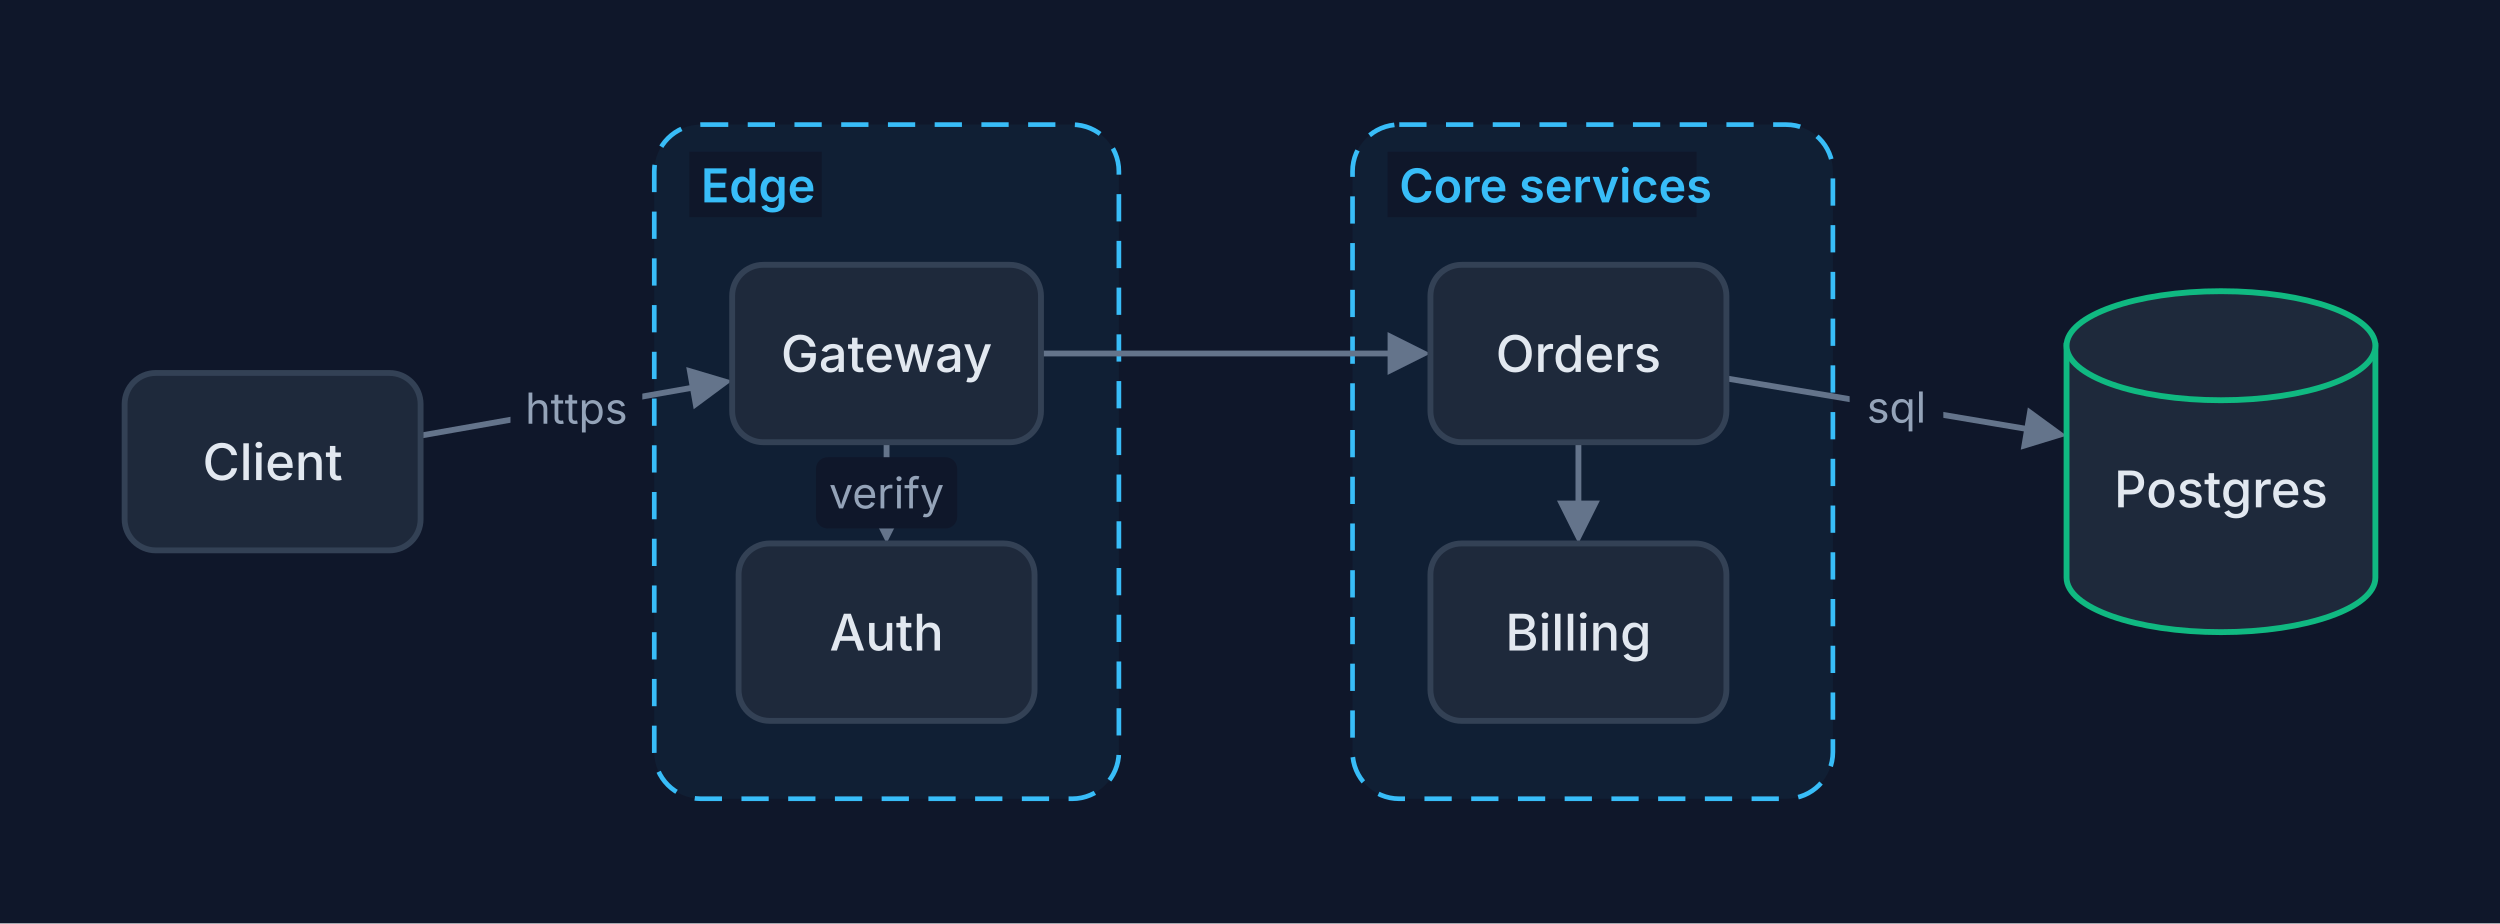
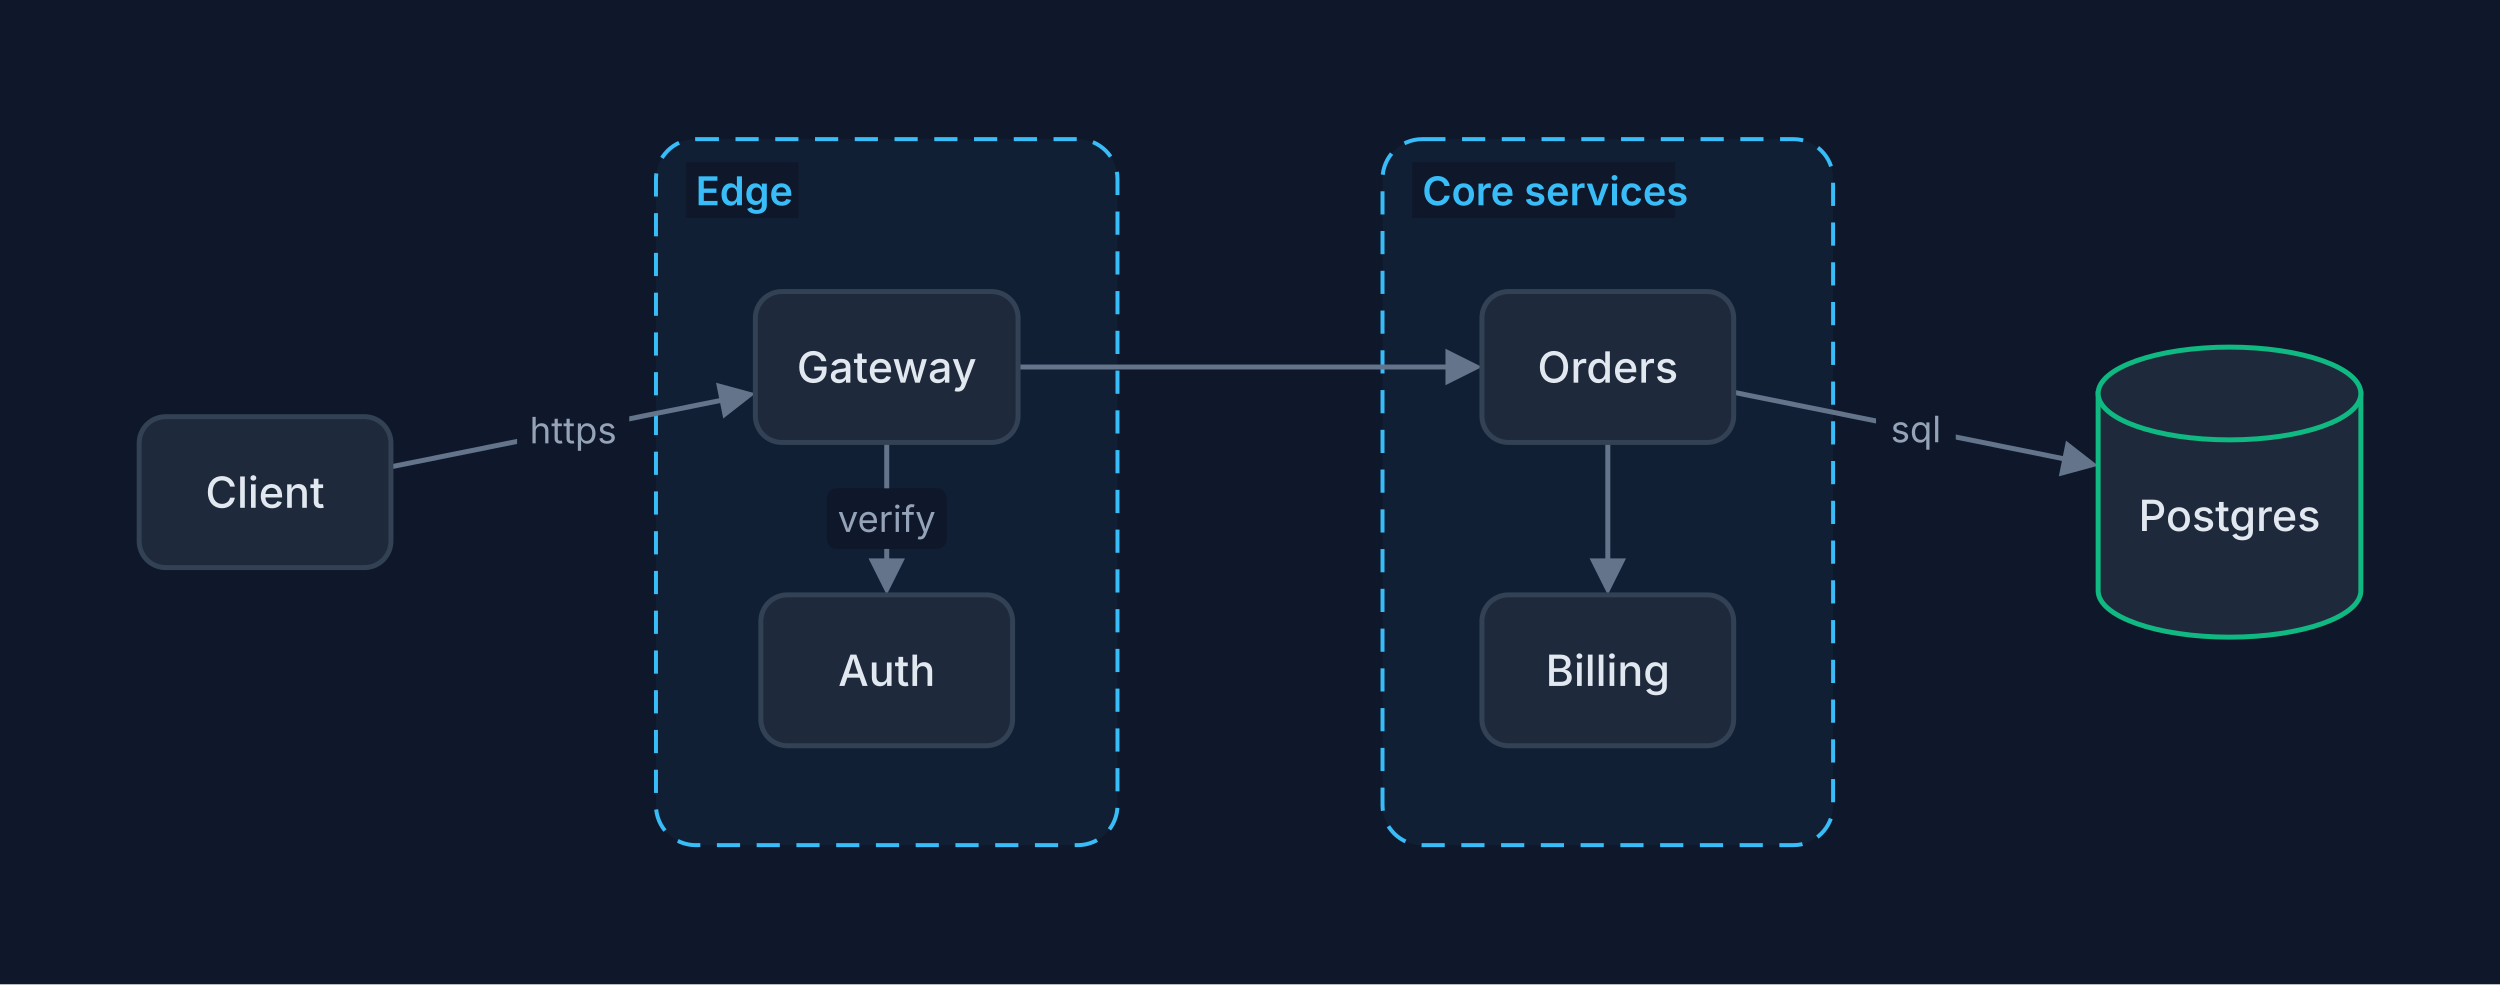
- <svg xmlns="http://www.w3.org/2000/svg" width="641.94" height="237.1" viewBox="0 0 641.94 237.1">
+ <svg xmlns="http://www.w3.org/2000/svg" width="754.6" height="297.1" viewBox="0 0 754.6 297.1">
  <defs>
    <marker id="h-solid-_64748b" markerUnits="userSpaceOnUse" markerWidth="13" markerHeight="11" viewBox="-12 0 13 11" refX="0" refY="5.5" orient="auto-start-reverse">
      <path d="M-11,0 L0,5.5 L-11,11 z" fill="#64748b" />
    </marker>
  </defs>
-   <rect x="0" y="0" width="641.94" height="237.1" fill="#0f172a" />
-   <g transform="translate(32,95.77)">
-     <rect x="136" y="-63.77" width="119.3" height="173.1" rx="12" fill="#38bdf8" fill-opacity="0.05" stroke="#38bdf8" stroke-width="1.2" stroke-dasharray="7 5" />
-     <rect x="145" y="-56.81" width="34.02" height="16.8" fill="#0f172a" />
-     <text x="148" y="-48.17" text-anchor="start" dominant-baseline="central" font-family="Inter, ui-sans-serif, system-ui, sans-serif" font-size="12" font-weight="600" fill="#38bdf8">Edge</text>
-     <rect x="315.3" y="-63.77" width="123.34" height="173.1" rx="12" fill="#38bdf8" fill-opacity="0.05" stroke="#38bdf8" stroke-width="1.2" stroke-dasharray="7 5" />
-     <rect x="324.3" y="-56.81" width="79.34" height="16.8" fill="#0f172a" />
-     <text x="327.3" y="-48.17" text-anchor="start" dominant-baseline="central" font-family="Inter, ui-sans-serif, system-ui, sans-serif" font-size="12" font-weight="600" fill="#38bdf8">Core services</text>
-     <polyline points="76,16.08 156,1.99" fill="none" stroke="none" marker-end="url(#h-solid-_64748b)" />
-     <polyline points="76,16.08 146.64,3.63" fill="none" stroke="#64748b" stroke-width="1.5" stroke-linejoin="round" stroke-linecap="butt" />
-     <polyline points="195.65,17.78 195.65,43.78" fill="none" stroke="none" marker-end="url(#h-solid-_64748b)" />
-     <polyline points="195.65,17.78 195.65,34.28" fill="none" stroke="#64748b" stroke-width="1.5" stroke-linejoin="round" stroke-linecap="butt" />
-     <polyline points="235.3,-5 335.3,-5" fill="none" stroke="none" marker-end="url(#h-solid-_64748b)" />
-     <polyline points="235.3,-5 325.8,-5" fill="none" stroke="#64748b" stroke-width="1.5" stroke-linejoin="round" stroke-linecap="butt" />
-     <polyline points="373.3,17.78 373.3,43.78" fill="none" stroke="none" marker-end="url(#h-solid-_64748b)" />
-     <polyline points="373.3,17.78 373.3,34.28" fill="none" stroke="#64748b" stroke-width="1.5" stroke-linejoin="round" stroke-linecap="butt" />
-     <polyline points="411.3,1.4 498.64,16.1" fill="none" stroke="none" marker-end="url(#h-solid-_64748b)" />
-     <polyline points="411.3,1.4 489.27,14.52" fill="none" stroke="#64748b" stroke-width="1.5" stroke-linejoin="round" stroke-linecap="butt" />
-     <rect x="99.08" y="-0.12" width="33.85" height="18.3" rx="3" fill="#0f172a" />
-     <text x="116" y="9.03" text-anchor="middle" dominant-baseline="central" font-family="Inter, ui-sans-serif, system-ui, sans-serif" font-size="11" font-weight="400" fill="#94a3b8">
-       <tspan x="116" dy="0">https</tspan>
+   <rect x="0" y="0" width="754.6" height="297.1" fill="#0f172a" />
+   <g transform="translate(42,125.77)">
+     <rect x="156" y="-83.77" width="139.3" height="213.1" rx="12" fill="#38bdf8" fill-opacity="0.05" stroke="#38bdf8" stroke-width="1.2" stroke-dasharray="7 5" />
+     <rect x="165" y="-76.81" width="34.02" height="16.8" fill="#0f172a" />
+     <text x="168" y="-68.17" text-anchor="start" dominant-baseline="central" font-family="Inter, ui-sans-serif, system-ui, sans-serif" font-size="12" font-weight="600" fill="#38bdf8">Edge</text>
+     <rect x="375.3" y="-83.77" width="136" height="213.1" rx="12" fill="#38bdf8" fill-opacity="0.05" stroke="#38bdf8" stroke-width="1.2" stroke-dasharray="7 5" />
+     <rect x="384.3" y="-76.81" width="79.34" height="16.8" fill="#0f172a" />
+     <text x="387.3" y="-68.17" text-anchor="start" dominant-baseline="central" font-family="Inter, ui-sans-serif, system-ui, sans-serif" font-size="12" font-weight="600" fill="#38bdf8">Core services</text>
+     <polyline points="76,15.13 186,-7.02" fill="none" stroke="none" marker-end="url(#h-solid-_64748b)" />
+     <polyline points="76,15.13 176.69,-5.14" fill="none" stroke="#64748b" stroke-width="1.5" stroke-linejoin="round" stroke-linecap="butt" />
+     <polyline points="225.65,7.78 225.65,53.78" fill="none" stroke="none" marker-end="url(#h-solid-_64748b)" />
+     <polyline points="225.65,7.78 225.65,44.28" fill="none" stroke="#64748b" stroke-width="1.5" stroke-linejoin="round" stroke-linecap="butt" />
+     <polyline points="265.3,-15 405.3,-15" fill="none" stroke="none" marker-end="url(#h-solid-_64748b)" />
+     <polyline points="265.3,-15 395.8,-15" fill="none" stroke="#64748b" stroke-width="1.5" stroke-linejoin="round" stroke-linecap="butt" />
+     <polyline points="443.3,7.78 443.3,53.78" fill="none" stroke="none" marker-end="url(#h-solid-_64748b)" />
+     <polyline points="443.3,7.78 443.3,44.28" fill="none" stroke="#64748b" stroke-width="1.5" stroke-linejoin="round" stroke-linecap="butt" />
+     <polyline points="481.3,-7.35 591.3,14.79" fill="none" stroke="none" marker-end="url(#h-solid-_64748b)" />
+     <polyline points="481.3,-7.35 581.98,12.92" fill="none" stroke="#64748b" stroke-width="1.5" stroke-linejoin="round" stroke-linecap="butt" />
+     <rect x="114.08" y="-5.1" width="33.85" height="18.3" rx="3" fill="#0f172a" />
+     <text x="131" y="4.05" text-anchor="middle" dominant-baseline="central" font-family="Inter, ui-sans-serif, system-ui, sans-serif" font-size="11" font-weight="400" fill="#94a3b8">
+       <tspan x="131" dy="0">https</tspan>
    </text>
-     <rect x="177.51" y="21.63" width="36.28" height="18.3" rx="3" fill="#0f172a" />
-     <text x="195.65" y="30.78" text-anchor="middle" dominant-baseline="central" font-family="Inter, ui-sans-serif, system-ui, sans-serif" font-size="11" font-weight="400" fill="#94a3b8">
-       <tspan x="195.65" dy="0">verify</tspan>
+     <rect x="207.51" y="21.63" width="36.28" height="18.3" rx="3" fill="#0f172a" />
+     <text x="225.65" y="30.78" text-anchor="middle" dominant-baseline="central" font-family="Inter, ui-sans-serif, system-ui, sans-serif" font-size="11" font-weight="400" fill="#94a3b8">
+       <tspan x="225.65" dy="0">verify</tspan>
    </text>
-     <rect x="442.94" y="-0.4" width="24.06" height="18.3" rx="3" fill="#0f172a" />
-     <text x="454.97" y="8.75" text-anchor="middle" dominant-baseline="central" font-family="Inter, ui-sans-serif, system-ui, sans-serif" font-size="11" font-weight="400" fill="#94a3b8">
-       <tspan x="454.97" dy="0">sql</tspan>
+     <rect x="524.27" y="-5.43" width="24.06" height="18.3" rx="3" fill="#0f172a" />
+     <text x="536.3" y="3.72" text-anchor="middle" dominant-baseline="central" font-family="Inter, ui-sans-serif, system-ui, sans-serif" font-size="11" font-weight="400" fill="#94a3b8">
+       <tspan x="536.3" dy="0">sql</tspan>
    </text>
    <rect x="0" y="0" width="76" height="45.55" rx="8" fill="#1e293b" stroke="#334155" stroke-width="1.5" />
    <text x="38" y="22.78" text-anchor="middle" dominant-baseline="central" font-family="Inter, ui-sans-serif, system-ui, sans-serif" font-size="13" font-weight="500" fill="#e2e8f0">
      <tspan x="38" dy="0">Client</tspan>
    </text>
-     <rect x="156" y="-27.77" width="79.3" height="45.55" rx="8" fill="#1e293b" stroke="#334155" stroke-width="1.5" />
-     <text x="195.65" y="-5" text-anchor="middle" dominant-baseline="central" font-family="Inter, ui-sans-serif, system-ui, sans-serif" font-size="13" font-weight="500" fill="#e2e8f0">
-       <tspan x="195.65" dy="0">Gateway</tspan>
+     <rect x="186" y="-37.77" width="79.3" height="45.55" rx="8" fill="#1e293b" stroke="#334155" stroke-width="1.5" />
+     <text x="225.65" y="-15" text-anchor="middle" dominant-baseline="central" font-family="Inter, ui-sans-serif, system-ui, sans-serif" font-size="13" font-weight="500" fill="#e2e8f0">
+       <tspan x="225.65" dy="0">Gateway</tspan>
    </text>
-     <rect x="157.65" y="43.78" width="76" height="45.55" rx="8" fill="#1e293b" stroke="#334155" stroke-width="1.5" />
-     <text x="195.65" y="66.55" text-anchor="middle" dominant-baseline="central" font-family="Inter, ui-sans-serif, system-ui, sans-serif" font-size="13" font-weight="500" fill="#e2e8f0">
-       <tspan x="195.65" dy="0">Auth</tspan>
+     <rect x="187.65" y="53.78" width="76" height="45.55" rx="8" fill="#1e293b" stroke="#334155" stroke-width="1.5" />
+     <text x="225.65" y="76.55" text-anchor="middle" dominant-baseline="central" font-family="Inter, ui-sans-serif, system-ui, sans-serif" font-size="13" font-weight="500" fill="#e2e8f0">
+       <tspan x="225.65" dy="0">Auth</tspan>
    </text>
-     <rect x="335.3" y="-27.77" width="76" height="45.55" rx="8" fill="#1e293b" stroke="#334155" stroke-width="1.5" />
-     <text x="373.3" y="-5" text-anchor="middle" dominant-baseline="central" font-family="Inter, ui-sans-serif, system-ui, sans-serif" font-size="13" font-weight="500" fill="#e2e8f0">
-       <tspan x="373.3" dy="0">Orders</tspan>
+     <rect x="405.3" y="-37.77" width="76" height="45.55" rx="8" fill="#1e293b" stroke="#334155" stroke-width="1.5" />
+     <text x="443.3" y="-15" text-anchor="middle" dominant-baseline="central" font-family="Inter, ui-sans-serif, system-ui, sans-serif" font-size="13" font-weight="500" fill="#e2e8f0">
+       <tspan x="443.3" dy="0">Orders</tspan>
    </text>
-     <rect x="335.3" y="43.78" width="76" height="45.55" rx="8" fill="#1e293b" stroke="#334155" stroke-width="1.5" />
-     <text x="373.3" y="66.55" text-anchor="middle" dominant-baseline="central" font-family="Inter, ui-sans-serif, system-ui, sans-serif" font-size="13" font-weight="500" fill="#e2e8f0">
-       <tspan x="373.3" dy="0">Billing</tspan>
+     <rect x="405.3" y="53.78" width="76" height="45.55" rx="8" fill="#1e293b" stroke="#334155" stroke-width="1.5" />
+     <text x="443.3" y="76.55" text-anchor="middle" dominant-baseline="central" font-family="Inter, ui-sans-serif, system-ui, sans-serif" font-size="13" font-weight="500" fill="#e2e8f0">
+       <tspan x="443.3" dy="0">Billing</tspan>
    </text>
-     <path d="M 498.64 -7 L 498.64 52.55 A 39.65 14 0 0 0 577.94 52.55 L 577.94 -7 Z" fill="#1e293b" stroke="#10b981" stroke-width="1.5" />
-     <ellipse cx="538.29" cy="-7" rx="39.65" ry="14" fill="#1e293b" stroke="#10b981" stroke-width="1.5" />
-     <text x="538.29" y="29.78" text-anchor="middle" dominant-baseline="central" font-family="Inter, ui-sans-serif, system-ui, sans-serif" font-size="13" font-weight="500" fill="#e2e8f0">
-       <tspan x="538.29" dy="0">Postgres</tspan>
+     <path d="M 591.3 -7 L 591.3 52.55 A 39.65 14 0 0 0 670.6 52.55 L 670.6 -7 Z" fill="#1e293b" stroke="#10b981" stroke-width="1.5" />
+     <ellipse cx="630.95" cy="-7" rx="39.65" ry="14" fill="#1e293b" stroke="#10b981" stroke-width="1.5" />
+     <text x="630.95" y="29.78" text-anchor="middle" dominant-baseline="central" font-family="Inter, ui-sans-serif, system-ui, sans-serif" font-size="13" font-weight="500" fill="#e2e8f0">
+       <tspan x="630.95" dy="0">Postgres</tspan>
    </text>
  </g>
</svg>
